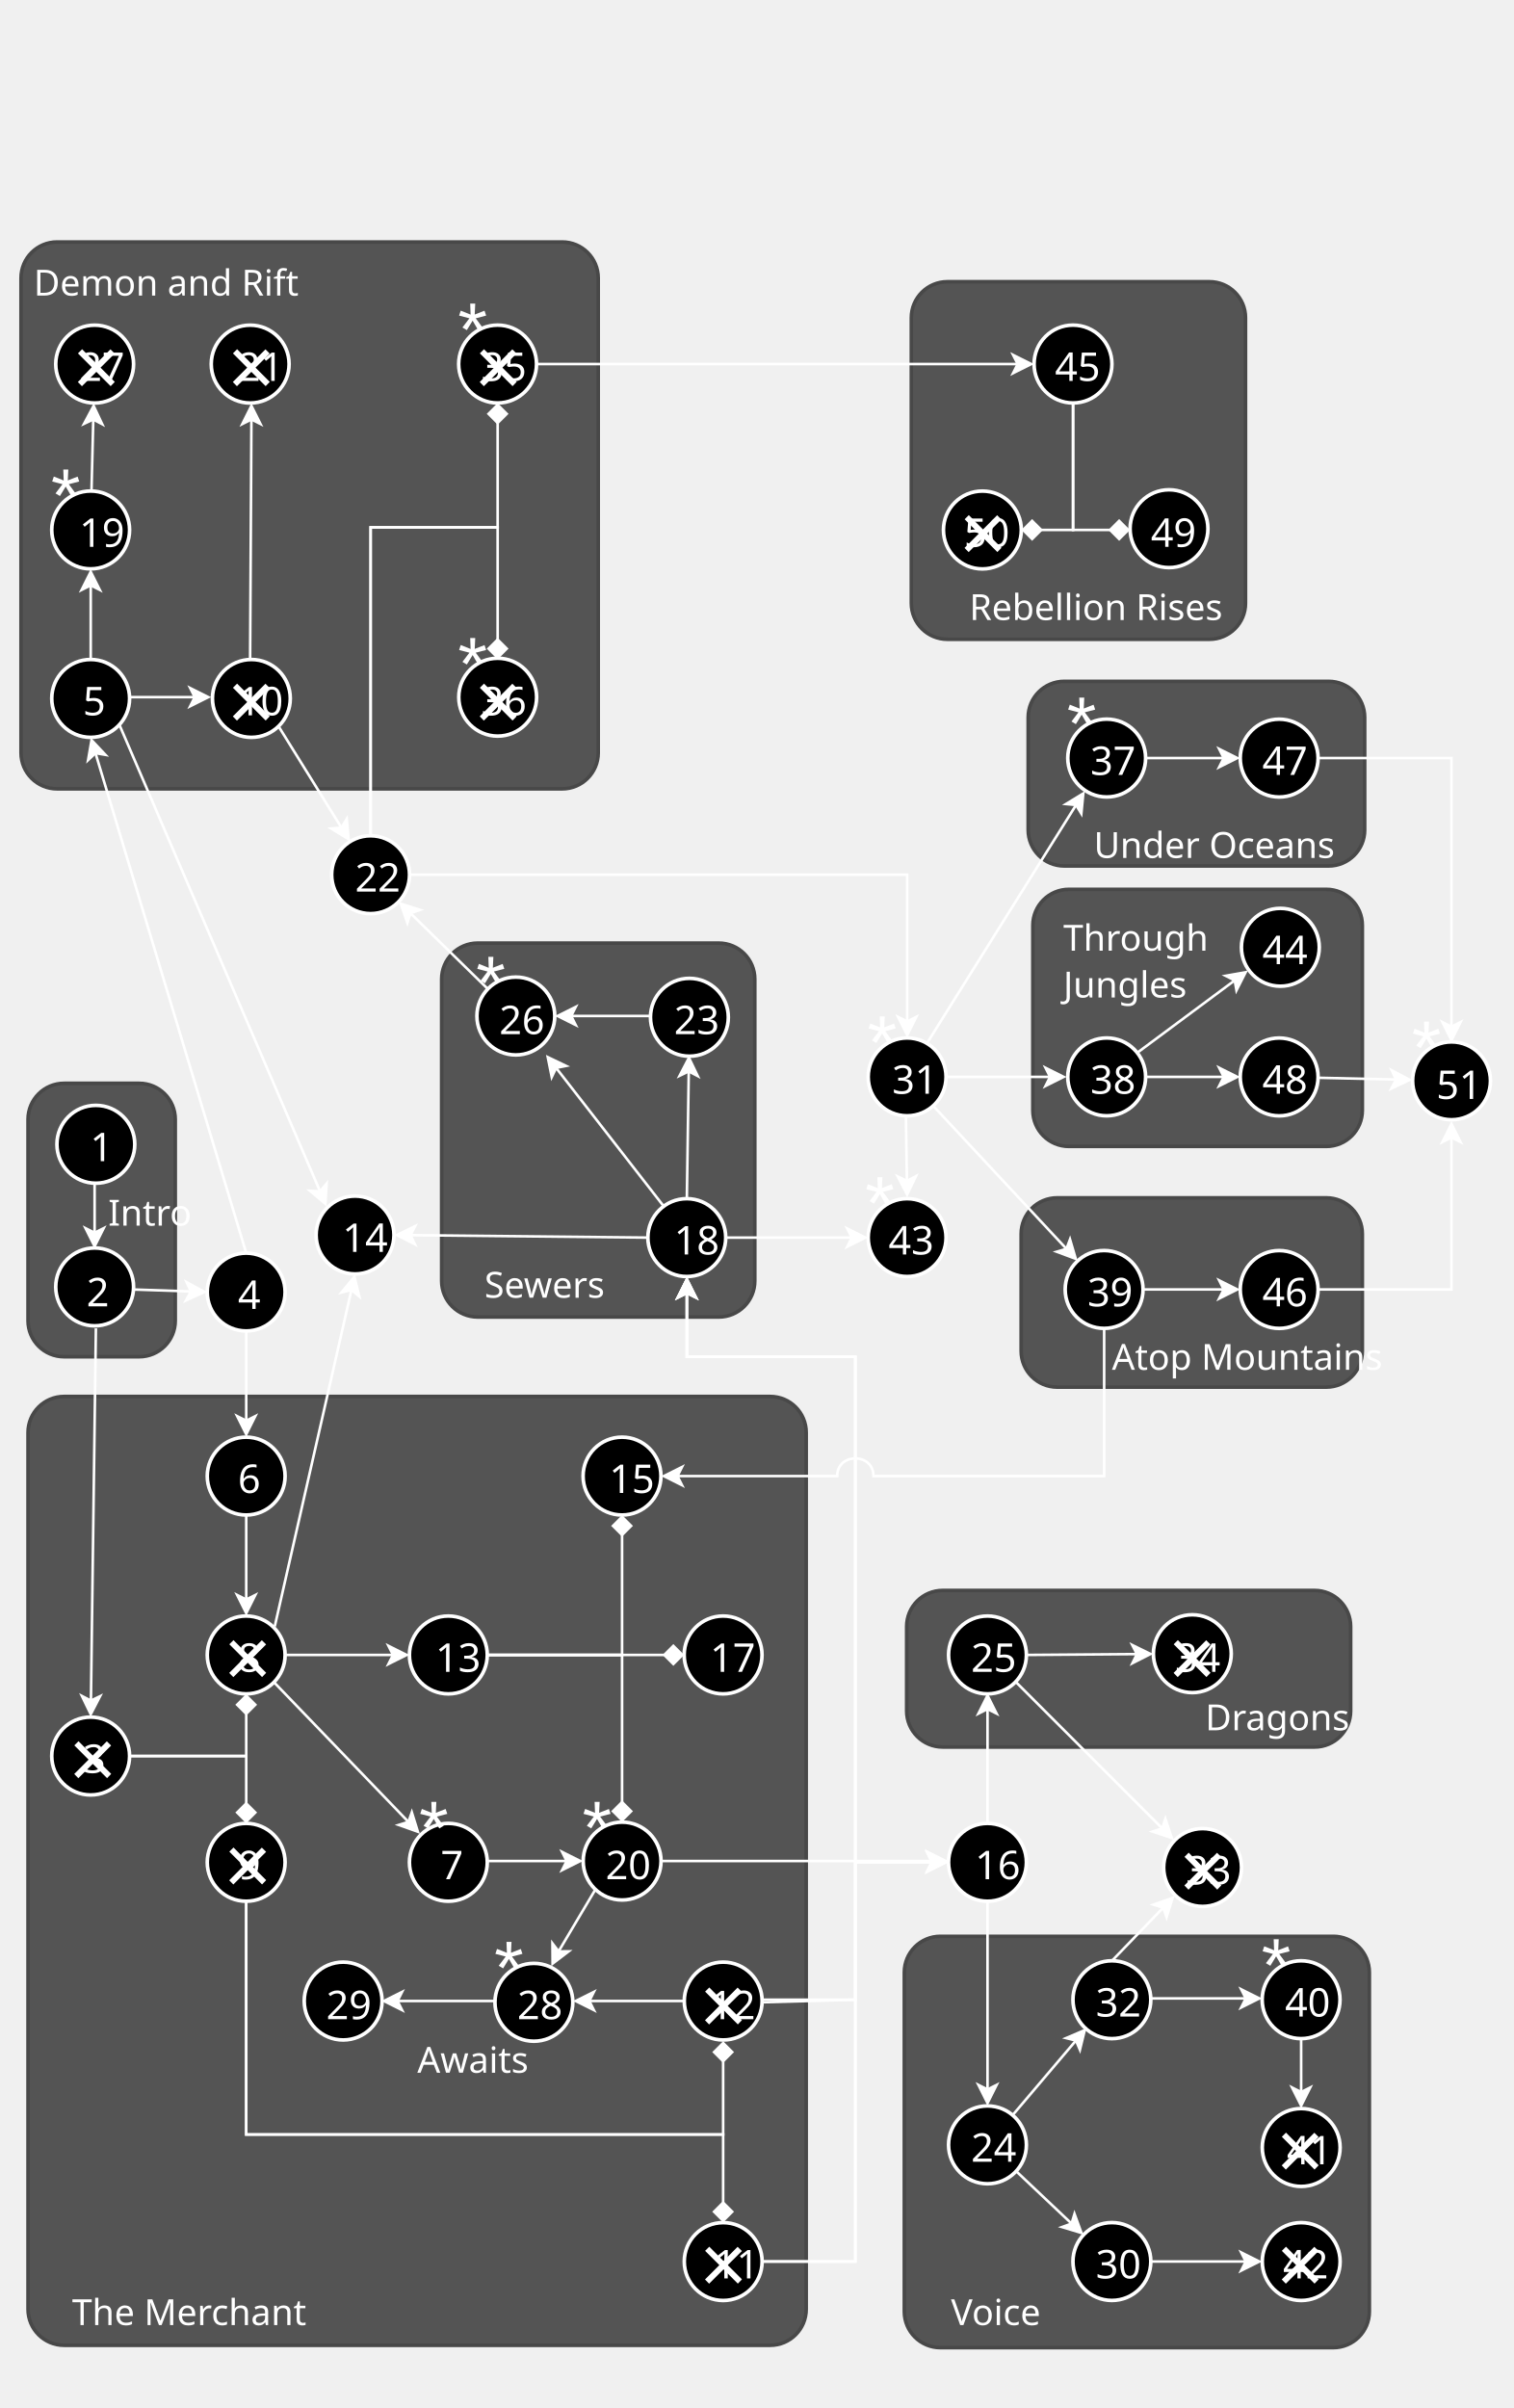
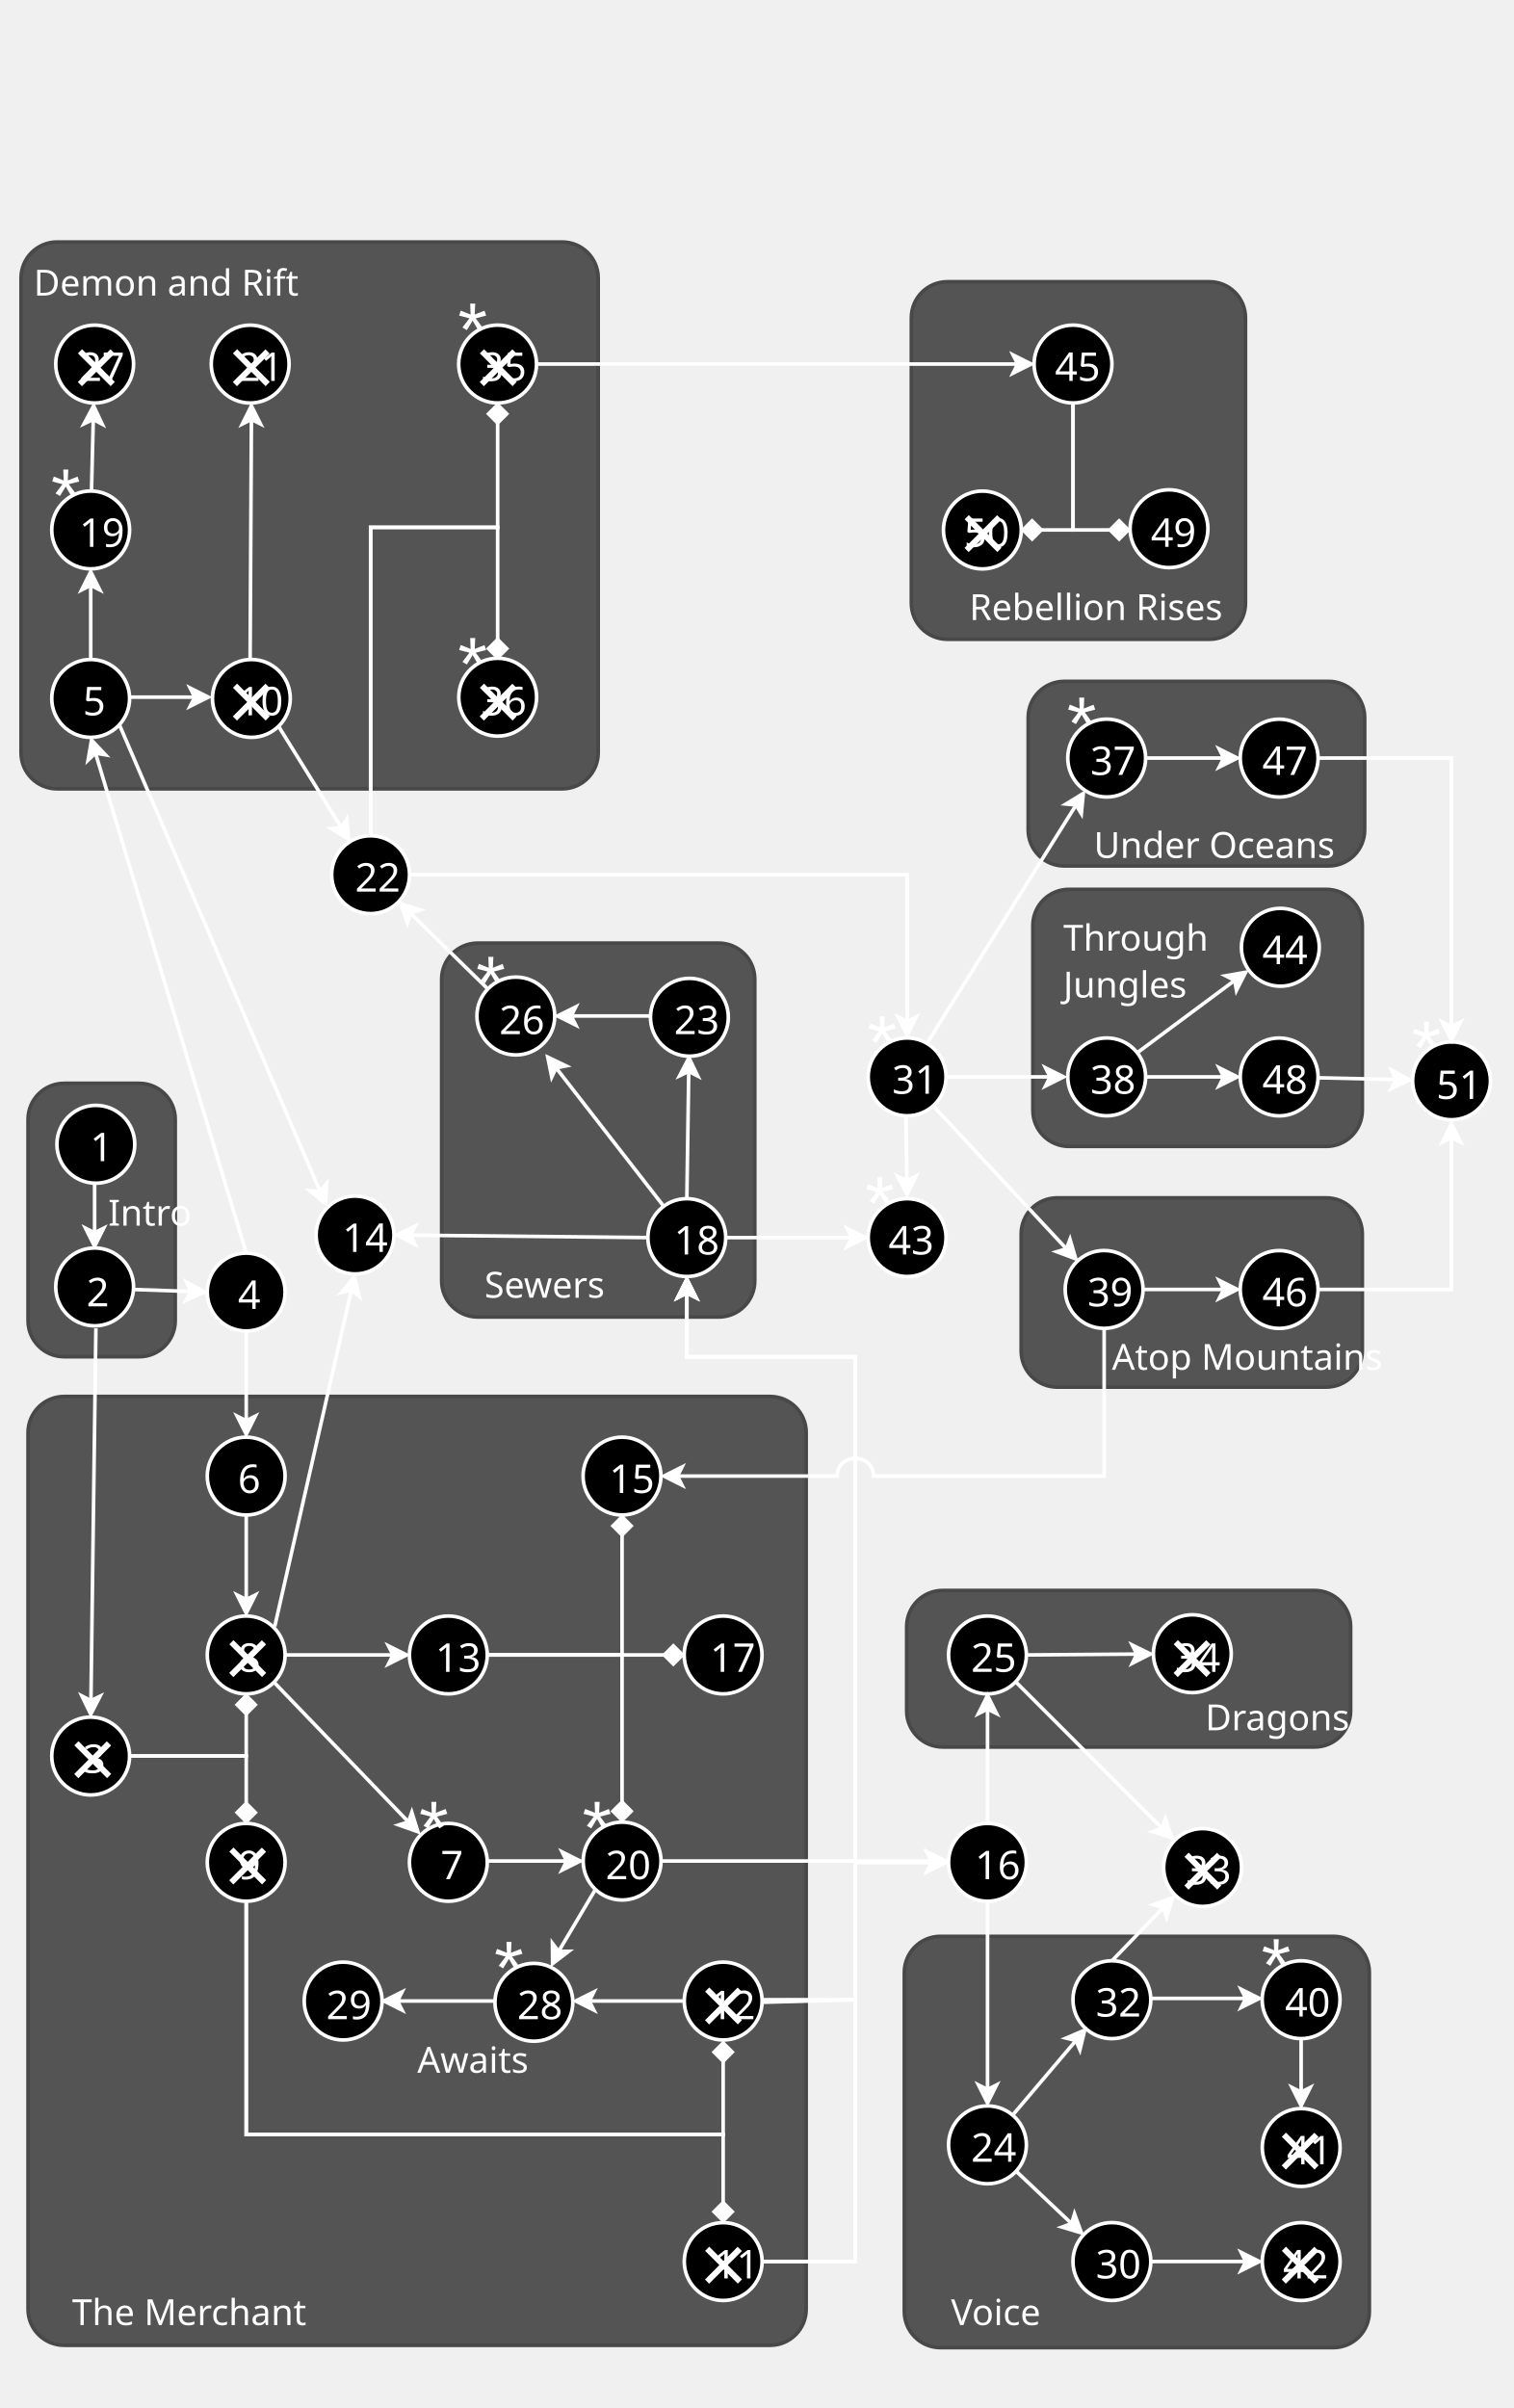
<svg xmlns="http://www.w3.org/2000/svg" version="1.1" width="420pt" viewBox="0 -60 420 668" style="width:100%;">
  <style>
        text { font-family: Arial, sans-serif; fill: #fff; }
        text.label { font-family: 'Pirata One', 'Nyala', sans-serif; font-size: 10px; }

        circle.node { fill: #000; stroke:#fff; transform: translate(-10.8px, 0); }
        circle.node + text {
        font-family: 'Pirata One', 'Nyala', sans-serif; font-size: 11px; transform: translate(0px, 9px);
        }
        circle.node ~ .blocked { font-size: 23px; transform: translate(-4px, 13px); }
        circle.node ~ .required { font-size: 21px; transform: translate(-6px, 2px); }

        .line { fill: none; }
        .arrow { fill: #fff; }
-         .line, .arrow { transform: scale(.719091,.719091); stroke: #fff; }
+         .line, .arrow { stroke: #fff; }

        .scenario { cursor: pointer; }
    </style>
  <g id="chapter1" class="chapter">
    <rect width="40.843" height="75.852" x="7.78" y="240.521" rx="10" ry="10" stroke="#000" fill="#111" opacity="0.7" />
    <text class="label" x="30" y="280">Intro</text>
  </g>
  <g id="chapter2" class="chapter">
    <rect width="215.886" height="263.212" x="7.78" y="327.394" rx="10" ry="10" stroke="#000" fill="#111" opacity="0.7" />
    <text class="label" x="20" y="585">The Merchant</text>
    <text class="label" x="115.774" y="515">Awaits</text>
  </g>
  <g id="chapter3" class="chapter">
    <rect width="160.131" height="151.703" x="5.835" y="7.131" rx="10" ry="10" stroke="#000" fill="#111" opacity="0.7" />
    <text class="label" x="9.348" y="22">Demon and Rift</text>
  </g>
  <g id="chapter4" class="chapter">
    <rect width="86.873" height="103.729" x="122.53" y="201.623" rx="10" ry="10" stroke="#000" fill="#111" opacity="0.7" />
    <text class="label" x="134.403" y="300">Sewers</text>
  </g>
  <g id="chapter5" class="chapter">
    <rect width="92.708" height="99.191" x="252.839" y="18.153" rx="10" ry="10" stroke="#000" fill="#111" opacity="0.7" />
    <text class="label" x="268.94" y="112">Rebellion Rises</text>
  </g>
  <g id="chapter6" class="chapter">
    <rect width="93.356" height="51.216" x="285.254" y="129.013" rx="10" ry="10" stroke="#000" fill="#111" opacity="0.7" />
    <text class="label" x="303.456" y="178">Under Oceans</text>
  </g>
  <g id="chapter7" class="chapter">
    <rect width="91.411" height="71.314" x="286.551" y="186.712" rx="10" ry="10" stroke="#000" fill="#111" opacity="0.7" />
    <text class="label" x="295" y="203.716">Through</text>
    <text class="label" x="295" y="216.716">Jungles</text>
  </g>
  <g id="chapter8" class="chapter">
    <rect width="94.653" height="52.513" x="283.309" y="272.288" rx="10" ry="10" stroke="#000" fill="#111" opacity="0.7" />
    <text class="label" x="308.49" y="320">Atop Mountains</text>
  </g>
  <g id="chapter9" class="chapter">
    <rect width="123.178" height="43.436" x="251.542" y="381.203" rx="10" ry="10" stroke="#000" fill="#111" opacity="0.7" />
    <text class="label" x="334.377" y="420">Dragons</text>
  </g>
  <g id="chapter10" class="chapter">
    <rect width="129.013" height="114.102" x="250.894" y="477.153" rx="10" ry="10" stroke="#000" fill="#111" opacity="0.7" />
    <text class="label" x="263.839" y="585">Voice</text>
  </g>
  <g id="edge46-51" class="edge edge46">
-     <path class="line" d="M 509 414 L 560 414 L 560 355.37 " />
-     <path class="arrow" d="M 560 350.12 L 563.5 357.12 L 560 355.37 L 556.5 357.12 L 560 350.12 Z " />
+     <path class="line" d="M 366.017 297.704 L 402.691 297.704 L 402.691 255.543" />
+     <path class="arrow" d="M 402.691 251.768 L 405.208 256.802 L 402.691 255.543 L 400.174 256.802 L 402.691 251.768 Z" />
  </g>
  <g id="edge1-2" class="edge edge1">
-     <path class="line" d="M 36.5 373 L 36.5 392.13 " />
-     <path class="arrow" d="M 36.5 397.38 L 33 390.38 L 36.5 392.13 L 40 390.38 L 36.5 397.38 Z " />
+     <path class="line" d="M 26.247 268.221 L 26.247 281.977" />
+     <path class="arrow" d="M 26.247 285.752 L 23.73 280.719 L 26.247 281.977 L 28.764 280.719 L 26.247 285.752 Z" />
  </g>
  <g id="node1" data-id="1" class="scenario">
    <circle cx="37.393" cy="257.435" r="10.8" class="node" />
    <text x="25" y="253.12">1</text>
  </g>
  <g id="edge2-4" class="edge edge2">
-     <path class="line" d="M 51.5 414.02 L 73.64 414.78 " />
-     <path class="arrow" d="M 78.88 414.96 L 71.77 418.22 L 73.64 414.78 L 72.01 411.22 L 78.88 414.96 Z " />
+     <path class="line" d="M 37.033 297.718 L 52.954 298.265" />
+     <path class="arrow" d="M 56.722 298.394 L 51.609 300.738 L 52.954 298.265 L 51.782 295.705 L 56.722 298.394 Z" />
  </g>
  <g id="edge2-3" class="edge edge2">
-     <path class="line" d="M 37 429 L 35.08 572.63 " />
-     <path class="arrow" d="M 35.01 577.88 L 31.61 570.84 L 35.08 572.63 L 38.61 570.93 L 35.01 577.88 Z " />
+     <path class="line" d="M 26.606 308.49 L 25.226 411.773" />
+     <path class="arrow" d="M 25.175 415.548 L 22.73 410.486 L 25.226 411.773 L 27.764 410.551 L 25.175 415.548 Z" />
  </g>
  <g id="node2" data-id="2" class="scenario">
    <circle cx="37.06" cy="296.998" r="10.8" class="node" />
    <text x="24" y="293.389">2</text>
  </g>
  <g id="edge4-6" class="edge edge4">
-     <path class="line" d="M 95 430 L 95 464.63 " />
-     <path class="arrow" d="M 95 469.88 L 91.5 462.88 L 95 464.63 L 98.5 462.88 L 95 469.88 Z " />
+     <path class="line" d="M 68.314 309.209 L 68.314 334.111" />
+     <path class="arrow" d="M 68.314 337.886 L 65.797 332.853 L 68.314 334.111 L 70.83 332.853 L 68.314 337.886 Z" />
  </g>
  <g id="node4" data-id="4" class="scenario">
    <circle cx="79.1" cy="298.423" r="10.8" class="node" />
    <text x="66" y="294.108">4</text>
  </g>
  <g id="edge3-8" class="edge edge3">
-     <path class="line" d="M 50 594 L 95 594 L 95 577.71 " />
-     <path class="arrow" d="M 95 570.71 L 98.5 574.21 L 95 577.71 L 91.5 574.21 L 95 570.71 Z " />
+     <path class="line" d="M 35.955 427.14 L 68.314 427.14 L 68.314 415.426" />
+     <path class="arrow" d="M 68.314 410.392 L 70.83 412.909 L 68.314 415.426 L 65.797 412.909 L 68.314 410.392 Z" />
  </g>
  <g id="edge3-9" class="edge edge3">
-     <path class="line" d="M 50 594 L 95 594 L 95 612.29 " />
-     <path class="arrow" d="M 95 619.29 L 91.5 615.79 L 95 612.29 L 98.5 615.79 L 95 619.29 Z " />
+     <path class="line" d="M 35.955 427.14 L 68.314 427.14 L 68.314 440.292" />
+     <path class="arrow" d="M 68.314 445.326 L 65.797 442.809 L 68.314 440.292 L 70.83 442.809 L 68.314 445.326 Z" />
  </g>
  <g id="node3" data-id="3" class="scenario">
    <circle cx="35.955" cy="427.14" r="10.8" class="node" />
    <text x="23" y="422.825">3</text>
    <text x="23" y="422.825" class="blocked">×</text>
  </g>
  <g id="edge8-7" class="edge edge8">
-     <path class="line" d="M 105.45 565.26 L 157.58 619.41 " />
-     <path class="arrow" d="M 161.22 623.19 L 153.85 620.58 L 157.58 619.41 L 158.89 615.72 L 161.22 623.19 Z " />
+     <path class="line" d="M 75.828 406.473 L 113.314 445.412" />
+     <path class="arrow" d="M 115.932 448.13 L 110.632 446.253 L 113.314 445.412 L 114.256 442.759 L 115.932 448.13 Z" />
  </g>
  <g id="edge8-14" class="edge edge8">
-     <path class="line" d="M 106 544 L 135.58 414.21 " />
-     <path class="arrow" d="M 136.75 409.09 L 138.61 416.69 L 135.58 414.21 L 131.78 415.14 L 136.75 409.09 Z " />
+     <path class="line" d="M 76.224 391.185 L 97.494 297.855" />
+     <path class="arrow" d="M 98.336 294.173 L 99.673 299.638 L 97.494 297.855 L 94.762 298.523 L 98.336 294.173 Z" />
  </g>
  <g id="edge8-13" class="edge edge8">
-     <path class="line" d="M 110 555 L 151.63 555 " />
-     <path class="arrow" d="M 156.88 555 L 149.88 558.5 L 151.63 555 L 149.88 551.5 L 156.88 555 Z " />
+     <path class="line" d="M 79.1 399.095 L 109.036 399.095" />
+     <path class="arrow" d="M 112.811 399.095 L 107.777 401.612 L 109.036 399.095 L 107.777 396.579 L 112.811 399.095 Z" />
  </g>
  <g id="node8" data-id="8" class="scenario">
    <circle cx="79.1" cy="399.095" r="10.8" class="node" />
    <text x="66" y="394.781">8</text>
    <text x="66" y="394.781" class="blocked">×</text>
  </g>
  <g id="edge9-12" class="edge edge9">
-     <path class="line" d="M 95 650 L 95 740 L 279 740 L 279 711.71 " />
-     <path class="arrow" d="M 279 704.71 L 282.5 708.21 L 279 711.71 L 275.5 708.21 L 279 704.71 Z " />
+     <path class="line" d="M 68.314 467.409 L 68.314 532.127 L 200.626 532.127 L 200.626 511.784" />
+     <path class="arrow" d="M 200.626 506.751 L 203.143 509.267 L 200.626 511.784 L 198.11 509.267 L 200.626 506.751 Z" />
  </g>
  <g id="edge9-11" class="edge edge9">
-     <path class="line" d="M 95 649.5 L 95 740 L 279 740 L 279 766.29 " />
-     <path class="arrow" d="M 279 773.29 L 275.5 769.79 L 279 766.29 L 282.5 769.79 L 279 773.29 Z " />
+     <path class="line" d="M 68.314 467.05 L 68.314 532.127 L 200.626 532.127 L 200.626 551.032" />
+     <path class="arrow" d="M 200.626 556.066 L 198.11 553.549 L 200.626 551.032 L 203.143 553.549 L 200.626 556.066 Z" />
  </g>
  <g id="node9" data-id="9" class="scenario">
    <circle cx="79.1" cy="456.623" r="10.8" class="node" />
    <text x="66" y="452.308">9</text>
    <text x="66" y="452.308" class="blocked">×</text>
  </g>
  <g id="edge5-10" class="edge edge5">
-     <path class="line" d="M 50 185.5 L 75.13 185.5 " />
-     <path class="arrow" d="M 80.38 185.5 L 73.38 189 L 75.13 185.5 L 73.38 182 L 80.38 185.5 Z " />
+     <path class="line" d="M 35.955 133.391 L 54.025 133.391" />
+     <path class="arrow" d="M 57.801 133.391 L 52.767 135.908 L 54.025 133.391 L 52.767 130.875 L 57.801 133.391 Z" />
  </g>
  <g id="edge5-19" class="edge edge5">
-     <path class="line" d="M 35 171 L 35 142.37 " />
-     <path class="arrow" d="M 35 137.12 L 38.5 144.12 L 35 142.37 L 31.5 144.12 L 35 137.12 Z " />
+     <path class="line" d="M 25.168 122.965 L 25.168 102.377" />
+     <path class="arrow" d="M 25.168 98.602 L 27.685 103.635 L 25.168 102.377 L 22.651 103.635 L 25.168 98.602 Z" />
  </g>
  <g id="edge5-14" class="edge edge5">
-     <path class="line" d="M 46 196 L 123.48 376.15 " />
-     <path class="arrow" d="M 125.56 380.97 L 119.58 375.93 L 123.48 376.15 L 126.01 373.16 L 125.56 380.97 Z " />
+     <path class="line" d="M 33.078 140.942 L 88.793 270.486" />
+     <path class="arrow" d="M 90.289 273.952 L 85.989 270.328 L 88.793 270.486 L 90.613 268.336 L 90.289 273.952 Z" />
  </g>
  <g id="node5" data-id="5" class="scenario">
    <circle cx="35.955" cy="133.751" r="10.8" class="node" />
    <text x="23" y="129.436">5</text>
  </g>
  <g id="edge6-8" class="edge edge6">
-     <path class="line" d="M 95 501 L 95 533.63 " />
-     <path class="arrow" d="M 95 538.88 L 91.5 531.88 L 95 533.63 L 98.5 531.88 L 95 538.88 Z " />
+     <path class="line" d="M 68.314 360.265 L 68.314 383.729" />
+     <path class="arrow" d="M 68.314 387.504 L 65.797 382.47 L 68.314 383.729 L 70.83 382.47 L 68.314 387.504 Z" />
  </g>
  <g id="node6" data-id="6" class="scenario">
    <circle cx="79.1" cy="349.478" r="10.8" class="node" />
    <text x="66" y="345.164">6</text>
  </g>
  <g id="edge10-21" class="edge edge10">
-     <path class="line" d="M 96.5 170.5 L 97 78.37 " />
-     <path class="arrow" d="M 97 73.12 L 100.5 80.12 L 97 78.37 L 93.5 80.12 L 97 73.12 Z " />
+     <path class="line" d="M 69.392 122.605 L 69.752 56.355" />
+     <path class="arrow" d="M 69.752 52.58 L 72.269 57.614 L 69.752 56.355 L 67.235 57.614 L 69.752 52.58 Z" />
  </g>
  <g id="edge10-22" class="edge edge10">
-     <path class="line" d="M 107 196 L 131.73 235.84 " />
-     <path class="arrow" d="M 134.5 240.31 L 127.83 236.2 L 131.73 235.84 L 133.78 232.51 L 134.5 240.31 Z " />
+     <path class="line" d="M 76.943 140.942 L 94.726 169.59" />
+     <path class="arrow" d="M 96.718 172.805 L 91.921 169.849 L 94.726 169.59 L 96.2 167.196 L 96.718 172.805 Z" />
  </g>
  <g id="node10" data-id="10" class="scenario">
    <circle cx="80.538" cy="133.751" r="10.8" class="node" />
    <text x="66" y="129.436">10</text>
    <text x="67" y="129.436" class="blocked">×</text>
  </g>
  <g id="edge19-27" class="edge edge19">
-     <path class="line" d="M 35.31 105.5 L 35.99 78.37 " />
-     <path class="arrow" d="M 36.12 73.12 L 39.44 80.2 L 35.99 78.37 L 32.44 80.03 L 36.12 73.12 Z " />
+     <path class="line" d="M 25.391 75.864 L 25.88 56.355" />
+     <path class="arrow" d="M 25.974 52.58 L 28.361 57.671 L 25.88 56.355 L 23.327 57.549 L 25.974 52.58 Z" />
  </g>
  <g id="node19" data-id="19" class="scenario">
    <circle cx="35.955" cy="87.01" r="10.8" class="node" />
    <text x="22" y="82.695">19</text>
    <text x="20.135" y="82.695" class="required">*</text>
  </g>
  <g id="node14" data-id="14" class="scenario">
    <circle cx="109.302" cy="282.603" r="10.8" class="node" />
    <text x="95" y="278.288">14</text>
  </g>
  <g id="edge7-20" class="edge edge7">
-     <path class="line" d="M 188 634.5 L 218.63 634.5 " />
-     <path class="arrow" d="M 223.88 634.5 L 216.88 638 L 218.63 634.5 L 216.88 631 L 223.88 634.5 Z " />
+     <path class="line" d="M 135.189 456.263 L 157.215 456.263" />
+     <path class="arrow" d="M 160.99 456.263 L 155.956 458.78 L 157.215 456.263 L 155.956 453.746 L 160.99 456.263 Z" />
  </g>
  <g id="node7" data-id="7" class="scenario">
    <circle cx="135.189" cy="456.623" r="10.8" class="node" />
    <text x="122.245" y="452.308">7</text>
    <text x="122.245" y="452.308" class="required">*</text>
  </g>
  <g id="edge13-20" class="edge edge13">
-     <path class="line" d="M 188 555 L 240 555 L 240 611.79 " />
-     <path class="arrow" d="M 240 618.79 L 236.5 615.29 L 240 611.79 L 243.5 615.29 L 240 618.79 Z " />
+     <path class="line" d="M 135.189 399.095 L 172.582 399.095 L 172.582 439.933" />
+     <path class="arrow" d="M 172.582 444.966 L 170.065 442.449 L 172.582 439.933 L 175.099 442.449 L 172.582 444.966 Z" />
  </g>
  <g id="edge13-17" class="edge edge13">
-     <path class="line" d="M 188 555 L 256.29 555 " />
-     <path class="arrow" d="M 263.29 555 L 259.79 558.5 L 256.29 555 L 259.79 551.5 L 263.29 555 Z " />
+     <path class="line" d="M 135.189 399.095 L 184.296 399.095" />
+     <path class="arrow" d="M 189.329 399.095 L 186.813 401.612 L 184.296 399.095 L 186.813 396.579 L 189.329 399.095 Z" />
  </g>
  <g id="node13" data-id="13" class="scenario">
    <circle cx="135.189" cy="399.095" r="10.8" class="node" />
    <text x="120.8" y="394.781">13</text>
  </g>
  <g id="edge20-28" class="edge edge20">
-     <path class="line" d="M 230 645 L 215.51 669.37 " />
-     <path class="arrow" d="M 213.2 674.08 L 213.14 666.25 L 215.51 669.37 L 219.42 669.33 L 213.2 674.08 Z " />
+     <path class="line" d="M 165.391 463.814 L 154.971 481.338" />
+     <path class="arrow" d="M 153.31 484.725 L 153.267 479.094 L 154.971 481.338 L 157.783 481.309 L 153.31 484.725 Z" />
  </g>
  <g id="edge20-16" class="edge edge20">
-     <path class="line" d="M 255 634.5 L 359.63 634.5 " />
-     <path class="arrow" d="M 364.88 634.5 L 357.88 638 L 359.63 634.5 L 357.88 631 L 364.88 634.5 Z " />
+     <path class="line" d="M 183.368 456.263 L 258.607 456.263" />
+     <path class="arrow" d="M 262.382 456.263 L 257.348 458.78 L 258.607 456.263 L 257.348 453.746 L 262.382 456.263 Z" />
  </g>
  <g id="node20" data-id="20" class="scenario">
    <circle cx="183.395" cy="456.277" r="10.8" class="node" />
    <text x="168" y="452.308">20</text>
    <text x="167.548" y="452.308" class="required">*</text>
  </g>
  <g id="edge20-18" class="edge edge20">
-     <path class="line" d="M 330 635 L 330 440 L 265 440 L 265 415.37 " />
-     <path class="arrow" d="M 265 410.12 L 268.5 417.12 L 265 415.37 L 261.5 417.12 L 265 410.12 Z " />
+     <path class="line" d="M 237.3 456.623 L 237.3 316.4 L 190.559 316.4 L 190.559 298.689" />
+     <path class="arrow" d="M 190.559 294.914 L 193.076 299.947 L 190.559 298.689 L 188.042 299.947 L 190.559 294.914 Z" />
  </g>
  <g id="edge11-18" class="edge edge11">
-     <path class="line" d="M 294 789 L 330 789 L 330 440 L 265 440 L 265 415.37 " />
-     <path class="arrow" d="M 265 410.12 L 268.5 417.12 L 265 415.37 L 261.5 417.12 L 265 410.12 Z " />
+     <path class="line" d="M 211.413 567.363 L 237.3 567.363 L 237.3 316.4 L 190.559 316.4 L 190.559 298.689" />
+     <path class="arrow" d="M 190.559 294.914 L 193.076 299.947 L 190.559 298.689 L 188.042 299.947 L 190.559 294.914 Z" />
  </g>
  <g id="edge11-16" class="edge edge11">
-     <path class="line" d="M 294 789 L 330 789 L 330 635 L 359.63 635 " />
-     <path class="arrow" d="M 364.88 635 L 357.88 638.5 L 359.63 635 L 357.88 631.5 L 364.88 635 Z " />
+     <path class="line" d="M 211.413 567.363 L 237.3 567.363 L 237.3 456.623 L 258.607 456.623" />
+     <path class="arrow" d="M 262.382 456.623 L 257.348 459.14 L 258.607 456.623 L 257.348 454.106 L 262.382 456.623 Z" />
  </g>
  <g id="node11" data-id="11" class="scenario">
    <circle cx="211.44" cy="567.376" r="10.8" class="node" />
    <text x="198" y="563.048">11</text>
    <text x="198" y="563.048" class="blocked">×</text>
  </g>
  <g id="edge12-28" class="edge edge12">
-     <path class="line" d="M 264 688.5 L 227.37 688.5 " />
-     <path class="arrow" d="M 222.12 688.5 L 229.12 685 L 227.37 688.5 L 229.12 692 L 222.12 688.5 Z " />
+     <path class="line" d="M 189.84 495.094 L 163.5 495.094" />
+     <path class="arrow" d="M 159.724 495.094 L 164.758 492.577 L 163.5 495.094 L 164.758 497.611 L 159.724 495.094 Z" />
  </g>
  <g id="edge12-16" class="edge edge12">
-     <path class="line" d="M 294 689 L 294 688 L 330 688 L 330 635 L 359.63 635 " />
-     <path class="arrow" d="M 364.88 635 L 357.88 638.5 L 359.63 635 L 357.88 631.5 L 364.88 635 Z " />
+     <path class="line" d="M 211.413 495.454 L 211.413 494.735 L 237.3 494.735 L 237.3 456.623 L 258.607 456.623" />
+     <path class="arrow" d="M 262.382 456.623 L 257.348 459.14 L 258.607 456.623 L 257.348 454.106 L 262.382 456.623 Z" />
  </g>
  <g id="edge12-18" class="edge edge12">
-     <path class="line" d="M 294 689 L 330 688 L 330 440 L 265 440 L 265 415.37 " />
-     <path class="arrow" d="M 265 410.12 L 268.5 417.12 L 265 415.37 L 261.5 417.12 L 265 410.12 Z " />
+     <path class="line" d="M 211.413 495.454 L 237.3 494.735 L 237.3 316.4 L 190.559 316.4 L 190.559 298.689" />
+     <path class="arrow" d="M 190.559 294.914 L 193.076 299.947 L 190.559 298.689 L 188.042 299.947 L 190.559 294.914 Z" />
  </g>
  <g id="node12" data-id="12" class="scenario">
    <circle cx="211.44" cy="495.108" r="10.8" class="node" />
    <text x="197" y="491.139">12</text>
    <text x="198" y="491.139" class="blocked">×</text>
  </g>
  <g id="edge18-43" class="edge edge18">
-     <path class="line" d="M 280 394 L 328.63 394 " />
-     <path class="arrow" d="M 333.88 394 L 326.88 397.5 L 328.63 394 L 326.88 390.5 L 333.88 394 Z " />
+     <path class="line" d="M 201.345 283.322 L 236.315 283.322" />
+     <path class="arrow" d="M 240.09 283.322 L 235.056 285.839 L 236.315 283.322 L 235.056 280.805 L 240.09 283.322 Z" />
  </g>
  <g id="edge23-26" class="edge edge23">
-     <path class="line" d="M 251 308.5 L 220.37 308.5 " />
-     <path class="arrow" d="M 215.12 308.5 L 222.12 305 L 220.37 308.5 L 222.12 312 L 215.12 308.5 Z " />
+     <path class="line" d="M 180.492 221.84 L 158.466 221.84" />
+     <path class="arrow" d="M 154.691 221.84 L 159.724 219.323 L 158.466 221.84 L 159.724 224.356 L 154.691 221.84 Z" />
  </g>
  <g id="edge18-23" class="edge edge18">
-     <path class="line" d="M 265 378.5 L 265.73 329.87 " />
-     <path class="arrow" d="M 265.81 324.62 L 269.2 331.67 L 265.73 329.87 L 262.2 331.56 L 265.81 324.62 Z " />
+     <path class="line" d="M 190.559 272.176 L 191.084 237.207" />
+     <path class="arrow" d="M 191.142 233.431 L 193.579 238.501 L 191.084 237.207 L 188.546 238.422 L 191.142 233.431 Z" />
  </g>
  <g id="edge18-14" class="edge edge18">
-     <path class="line" d="M 250 394 L 158.37 393.06 " />
-     <path class="arrow" d="M 153.12 393.01 L 160.15 389.58 L 158.37 393.06 L 160.08 396.58 L 153.12 393.01 Z " />
+     <path class="line" d="M 179.773 283.322 L 113.882 282.646" />
+     <path class="arrow" d="M 110.107 282.61 L 115.162 280.143 L 113.882 282.646 L 115.112 285.177 L 110.107 282.61 Z" />
  </g>
  <g id="node18" data-id="18" class="scenario">
    <circle cx="201.345" cy="283.322" r="10.8" class="node" />
    <text x="187" y="279">18</text>
  </g>
  <g id="node28" data-id="28" class="scenario">
    <circle cx="158.919" cy="495.454" r="10.8" class="node" />
    <text x="143.5" y="491.139">28</text>
    <text x="143.099" y="491.139" class="required">*</text>
  </g>
  <g id="node17" data-id="17" class="scenario">
    <circle cx="211.413" cy="399.095" r="10.8" class="node" />
    <text x="197" y="394.781">17</text>
  </g>
  <g id="node43" data-id="43" class="scenario">
    <circle cx="262.468" cy="283.322" r="10.8" class="node" />
    <text x="246.5" y="279">43</text>
    <text x="246" y="279" class="required">*</text>
  </g>
  <g id="edge26-22" class="edge edge26">
-     <path class="line" d="M 188 297.87 L 158.36 268.86 " />
-     <path class="arrow" d="M 154.6 265.19 L 162.05 267.57 L 158.36 268.86 L 157.17 272.59 L 154.6 265.19 Z " />
+     <path class="line" d="M 135.189 214.196 L 113.875 193.335" />
+     <path class="arrow" d="M 111.171 190.696 L 116.529 192.407 L 113.875 193.335 L 113.02 196.017 L 111.171 190.696 Z" />
  </g>
  <g id="node26" data-id="26" class="scenario">
    <circle cx="153.913" cy="221.853" r="10.8" class="node" />
    <text x="138.5" y="217.885">26</text>
    <text x="138.065" y="217.885" class="required">*</text>
  </g>
  <g id="node27" data-id="27" class="scenario">
    <circle cx="37.06" cy="41" r="10.8" class="node" />
    <text x="22" y="36.674">27</text>
    <text x="24" y="36.674" class="blocked">×</text>
  </g>
  <g id="node21" data-id="21" class="scenario">
    <circle cx="80.206" cy="41" r="10.8" class="node" />
    <text x="66" y="36.674">21</text>
    <text x="67" y="36.674" class="blocked">×</text>
  </g>
  <g id="edge22-35" class="edge edge22">
-     <path class="line" d="M 143 239 L 143 120 L 192 120 L 192 79.71 " />
-     <path class="arrow" d="M 192 72.71 L 195.5 76.21 L 192 79.71 L 188.5 76.21 L 192 72.71 Z " />
+     <path class="line" d="M 102.83 171.863 L 102.83 86.291 L 138.065 86.291 L 138.065 57.319" />
+     <path class="arrow" d="M 138.065 52.285 L 140.582 54.802 L 138.065 57.319 L 135.549 54.802 L 138.065 52.285 Z" />
  </g>
  <g id="node22" data-id="22" class="scenario">
    <circle cx="113.616" cy="182.649" r="10.8" class="node" />
    <text x="98.5" y="178.335">22</text>
  </g>
  <g id="edge31-43" class="edge edge31">
-     <path class="line" d="M 349.5 347 L 349.9 372.13 " />
-     <path class="arrow" d="M 349.98 377.38 L 346.37 370.44 L 349.9 372.13 L 353.37 370.33 L 349.98 377.38 Z " />
+     <path class="line" d="M 251.322 249.525 L 251.61 267.595" />
+     <path class="arrow" d="M 251.667 271.371 L 249.072 266.38 L 251.61 267.595 L 254.105 266.301 L 251.667 271.371 Z" />
  </g>
  <g id="edge31-38" class="edge edge31">
-     <path class="line" d="M 364.5 332 L 405.13 332 " />
-     <path class="arrow" d="M 410.38 332 L 403.38 335.5 L 405.13 332 L 403.38 328.5 L 410.38 332 Z " />
+     <path class="line" d="M 262.109 238.738 L 291.325 238.738" />
+     <path class="arrow" d="M 295.101 238.738 L 290.067 241.255 L 291.325 238.738 L 290.067 236.221 L 295.101 238.738 Z" />
  </g>
  <g id="edge31-39" class="edge edge31">
-     <path class="line" d="M 359.79 342.91 L 411.46 398.34 " />
-     <path class="arrow" d="M 415.04 402.18 L 407.71 399.45 L 411.46 398.34 L 412.83 394.67 L 415.04 402.18 Z " />
+     <path class="line" d="M 258.722 246.583 L 295.877 286.443" />
+     <path class="arrow" d="M 298.452 289.204 L 293.181 287.241 L 295.877 286.443 L 296.862 283.804 L 298.452 289.204 Z" />
  </g>
  <g id="edge31-37" class="edge edge31">
-     <path class="line" d="M 357.47 319.29 L 415.16 227.11 " />
-     <path class="arrow" d="M 417.95 222.66 L 417.2 230.45 L 415.16 227.11 L 411.27 226.74 L 417.95 222.66 Z " />
+     <path class="line" d="M 257.053 229.599 L 298.538 163.313" />
+     <path class="arrow" d="M 300.544 160.113 L 300.005 165.715 L 298.538 163.313 L 295.741 163.047 L 300.544 160.113 Z" />
  </g>
  <g id="node31" data-id="31" class="scenario">
    <circle cx="262.468" cy="238.738" r="10.8" class="node" />
    <text x="247.5" y="234.424">31</text>
    <text x="246.648" y="234.424" class="required">*</text>
  </g>
  <g id="edge35-45" class="edge edge35">
-     <path class="line" d="M 207 57 L 392.63 57 " />
-     <path class="arrow" d="M 397.88 57 L 390.88 60.5 L 392.63 57 L 390.88 53.5 L 397.88 57 Z " />
+     <path class="line" d="M 148.852 40.988 L 282.337 40.988" />
+     <path class="arrow" d="M 286.112 40.988 L 281.078 43.505 L 282.337 40.988 L 281.078 38.471 L 286.112 40.988 Z" />
  </g>
  <g id="edge22-31" class="edge edge22">
-     <path class="line" d="M 158 254 L 350 254 L 350 310.63 " />
-     <path class="arrow" d="M 350 315.88 L 346.5 308.88 L 350 310.63 L 353.5 308.88 L 350 315.88 Z " />
+     <path class="line" d="M 113.616 182.649 L 251.682 182.649 L 251.682 223.371" />
+     <path class="arrow" d="M 251.682 227.146 L 249.165 222.113 L 251.682 223.371 L 254.199 222.113 L 251.682 227.146 Z" />
  </g>
  <g id="edge22-36" class="edge edge22">
-     <path class="line" d="M 143 239 L 143 120 L 192 120 L 192 163.29 " />
-     <path class="arrow" d="M 192 170.29 L 188.5 166.79 L 192 163.29 L 195.5 166.79 L 192 170.29 Z " />
+     <path class="line" d="M 102.83 171.863 L 102.83 86.291 L 138.065 86.291 L 138.065 117.42" />
+     <path class="arrow" d="M 138.065 122.454 L 135.549 119.937 L 138.065 117.42 L 140.582 119.937 L 138.065 122.454 Z" />
  </g>
  <g id="node35" data-id="35" class="scenario">
    <circle cx="148.852" cy="40.988" r="10.8" class="node" />
    <text x="133.5" y="36.674">35</text>
    <text x="135.5" y="36.674" class="blocked">×</text>
    <text x="133.032" y="36.674" class="required">*</text>
  </g>
  <g id="node36" data-id="36" class="scenario">
    <circle cx="148.879" cy="133.405" r="10.8" class="node" />
    <text x="133.5" y="129.436">36</text>
    <text x="135.5" y="129.436" class="blocked">×</text>
    <text x="133.032" y="129.436" class="required">*</text>
  </g>
  <g id="edge45-50" class="edge edge45">
-     <path class="line" d="M 414 72 L 414 121 L 401.71 121 " />
-     <path class="arrow" d="M 394.71 121 L 398.21 117.5 L 401.71 121 L 398.21 124.5 L 394.71 121 Z " />
+     <path class="line" d="M 297.704 51.775 L 297.704 87.01 L 288.866 87.01" />
+     <path class="arrow" d="M 283.832 87.01 L 286.349 84.493 L 288.866 87.01 L 286.349 89.527 L 283.832 87.01 Z" />
  </g>
  <g id="edge45-49" class="edge edge45">
-     <path class="line" d="M 414 72 L 414 121 L 428.29 121 " />
-     <path class="arrow" d="M 435.29 121 L 431.79 124.5 L 428.29 121 L 431.79 117.5 L 435.29 121 Z " />
+     <path class="line" d="M 297.704 51.775 L 297.704 87.01 L 307.979 87.01" />
+     <path class="arrow" d="M 313.013 87.01 L 310.496 89.527 L 307.979 87.01 L 310.496 84.493 L 313.013 87.01 Z" />
  </g>
  <g id="node45" data-id="45" class="scenario">
    <circle cx="308.49" cy="40.988" r="10.8" class="node" />
    <text x="292.67" y="36.674">45</text>
  </g>
  <g id="node49" data-id="49" class="scenario">
    <circle cx="335.124" cy="86.664" r="10.8" class="node" />
    <text x="319.276" y="82.695">49</text>
  </g>
  <g id="node50" data-id="50" class="scenario">
    <circle cx="283.349" cy="87.024" r="10.8" class="node" />
    <text x="267.502" y="82.695">50</text>
    <text x="270" y="82.695" class="blocked">×</text>
  </g>
  <g id="node29" data-id="29" class="scenario">
    <circle cx="106" cy="495.108" r="10.8" class="node" />
    <text x="90.5" y="491.139">29</text>
  </g>
  <g id="edge37-47" class="edge edge37">
-     <path class="line" d="M 442 209 L 462 209 L 459 209 L 472.13 209 " />
-     <path class="arrow" d="M 477.38 209 L 470.38 212.5 L 472.13 209 L 470.38 205.5 L 477.38 209 Z " />
+     <path class="line" d="M 317.838 150.29 L 332.22 150.29 L 330.063 150.29 L 339.504 150.29" />
+     <path class="arrow" d="M 343.28 150.29 L 338.246 152.807 L 339.504 150.29 L 338.246 147.773 L 343.28 150.29 Z" />
  </g>
  <g id="node37" data-id="37" class="scenario">
    <circle cx="317.838" cy="150.29" r="10.8" class="node" />
    <text x="302.5" y="145.975">37</text>
    <text x="302" y="145.975" class="required">*</text>
  </g>
  <g id="edge38-48" class="edge edge38">
-     <path class="line" d="M 441.5 332 L 472.13 332 " />
-     <path class="arrow" d="M 477.38 332 L 470.38 335.5 L 472.13 332 L 470.38 328.5 L 477.38 332 Z " />
+     <path class="line" d="M 317.479 238.738 L 339.504 238.738" />
+     <path class="arrow" d="M 343.28 238.738 L 338.246 241.255 L 339.504 238.738 L 338.246 236.221 L 343.28 238.738 Z" />
  </g>
  <g id="edge38-44" class="edge edge38">
-     <path class="line" d="M 438.45 322.93 L 476.37 294.77 " />
-     <path class="arrow" d="M 480.58 291.64 L 477.05 298.62 L 476.37 294.77 L 472.87 293 L 480.58 291.64 Z " />
+     <path class="line" d="M 315.285 232.216 L 342.553 211.966" />
+     <path class="arrow" d="M 345.581 209.716 L 343.042 214.735 L 342.553 211.966 L 340.037 210.694 L 345.581 209.716 Z" />
  </g>
  <g id="node38" data-id="38" class="scenario">
    <circle cx="317.838" cy="238.738" r="10.8" class="node" />
    <text x="302.5" y="234.424">38</text>
  </g>
  <g id="edge39-46" class="edge edge39">
-     <path class="line" d="M 441 414 L 472.13 414 " />
-     <path class="arrow" d="M 477.38 414 L 470.38 417.5 L 472.13 414 L 470.38 410.5 L 477.38 414 Z " />
+     <path class="line" d="M 317.119 297.704 L 339.504 297.704" />
+     <path class="arrow" d="M 343.28 297.704 L 338.246 300.22 L 339.504 297.704 L 338.246 295.187 L 343.28 297.704 Z" />
  </g>
  <g id="edge39-15" class="edge edge39">
-     <path class="line" d="M 426 429 L 426 486 L 337 486 C 337 476.9 323 476.9 323 486 L 261.37 486 " />
-     <path class="arrow" d="M 256.12 486 L 263.12 482.5 L 261.37 486 L 263.12 489.5 L 256.12 486 Z " />
+     <path class="line" d="M 306.333 308.49 L 306.333 349.478 L 242.334 349.478 C 242.334 342.934 232.266 342.934 232.266 349.478 L 187.949 349.478" />
+     <path class="arrow" d="M 184.174 349.478 L 189.207 346.961 L 187.949 349.478 L 189.207 351.995 L 184.174 349.478 Z" />
  </g>
  <g id="node39" data-id="39" class="scenario">
    <circle cx="317.119" cy="297.704" r="10.8" class="node" />
    <text x="301.7" y="293.389">39</text>
  </g>
  <g id="node15" data-id="15" class="scenario">
    <circle cx="183.368" cy="349.478" r="10.8" class="node" />
    <text x="169" y="345.164">15</text>
  </g>
  <g id="edge13-15" class="edge edge13">
-     <path class="line" d="M 188 555 L 240 555 L 240 508.71 " />
-     <path class="arrow" d="M 240 501.71 L 243.5 505.21 L 240 508.71 L 236.5 505.21 L 240 501.71 Z " />
+     <path class="line" d="M 135.189 399.095 L 172.582 399.095 L 172.582 365.809" />
+     <path class="arrow" d="M 172.582 360.775 L 175.099 363.292 L 172.582 365.809 L 170.065 363.292 L 172.582 360.775 Z" />
  </g>
  <g id="edge28-29" class="edge edge28">
-     <path class="line" d="M 191 688.5 L 153.37 688.5 " />
-     <path class="arrow" d="M 148.12 688.5 L 155.12 685 L 153.37 688.5 L 155.12 692 L 148.12 688.5 Z " />
+     <path class="line" d="M 137.346 495.094 L 110.287 495.094" />
+     <path class="arrow" d="M 106.512 495.094 L 111.545 492.577 L 110.287 495.094 L 111.545 497.611 L 106.512 495.094 Z" />
  </g>
  <g id="node23" data-id="23" class="scenario">
    <circle cx="202.065" cy="222.199" r="10.8" class="node" />
    <text x="187" y="217.885">23</text>
  </g>
  <g id="edge48-51" class="edge edge48">
-     <path class="line" d="M 508.5 332.34 L 538.63 333.02 " />
-     <path class="arrow" d="M 543.88 333.14 L 536.81 336.48 L 538.63 333.02 L 536.96 329.48 L 543.88 333.14 Z " />
+     <path class="line" d="M 365.658 238.983 L 387.324 239.472" />
+     <path class="arrow" d="M 391.099 239.558 L 386.015 241.96 L 387.324 239.472 L 386.123 236.926 L 391.099 239.558 Z" />
  </g>
  <g id="node48" data-id="48" class="scenario">
    <circle cx="365.685" cy="238.752" r="10.8" class="node" />
    <text x="350.197" y="234.424">48</text>
  </g>
  <g id="node44" data-id="44" class="scenario">
    <circle cx="366.017" cy="202.784" r="10.8" class="node" />
    <text x="350.197" y="198.469">44</text>
  </g>
  <g id="node51" data-id="51" class="scenario">
    <circle cx="413.505" cy="239.83" r="10.8" class="node" />
    <text x="398.5" y="235.862">51</text>
    <text x="397.657" y="235.862" class="required">*</text>
  </g>
  <g id="node46" data-id="46" class="scenario">
    <circle cx="365.685" cy="297.717" r="10.8" class="node" />
    <text x="350.197" y="293.389">46</text>
  </g>
  <g id="edge47-51" class="edge edge47">
-     <path class="line" d="M 509 209 L 560 209 L 560 312.63 " />
-     <path class="arrow" d="M 560 317.88 L 556.5 310.88 L 560 312.63 L 563.5 310.88 L 560 317.88 Z " />
+     <path class="line" d="M 366.017 150.29 L 402.691 150.29 L 402.691 224.809" />
+     <path class="arrow" d="M 402.691 228.585 L 400.174 223.551 L 402.691 224.809 L 405.208 223.551 L 402.691 228.585 Z" />
  </g>
  <g id="node47" data-id="47" class="scenario">
    <circle cx="365.685" cy="150.304" r="10.8" class="node" />
    <text x="350.197" y="145.975">47</text>
  </g>
  <g id="node16" data-id="16" class="scenario">
    <circle cx="284.76" cy="456.623" r="10.8" class="node" />
    <text x="270.5" y="452.308">16</text>
  </g>
  <g id="node24" data-id="24" class="scenario">
    <circle cx="284.76" cy="535" r="10.8" class="node" />
    <text x="269.4" y="530.689">24</text>
  </g>
  <g id="edge16-24" class="edge edge16">
-     <path class="line" d="M 381 649.5 L 381 722.63 " />
-     <path class="arrow" d="M 381 727.88 L 377.5 720.88 L 381 722.63 L 384.5 720.88 L 381 727.88 Z " />
+     <path class="line" d="M 273.974 467.05 L 273.974 519.637" />
+     <path class="arrow" d="M 273.974 523.412 L 271.457 518.378 L 273.974 519.637 L 276.49 518.378 L 273.974 523.412 Z" />
  </g>
  <g id="node25" data-id="25" class="scenario">
    <circle cx="284.76" cy="399.095" r="10.8" class="node" />
    <text x="269.4" y="394.781">25</text>
  </g>
  <g id="edge16-25" class="edge edge16">
-     <path class="line" d="M 381 619.5 L 381 575.87 " />
-     <path class="arrow" d="M 381 570.62 L 384.5 577.62 L 381 575.87 L 377.5 577.62 L 381 570.62 Z " />
+     <path class="line" d="M 273.974 445.477 L 273.974 414.103" />
+     <path class="arrow" d="M 273.974 410.328 L 276.49 415.361 L 273.974 414.103 L 271.457 415.361 L 273.974 410.328 Z" />
  </g>
  <g id="node30" data-id="30" class="scenario">
    <circle cx="319.276" cy="567.363" r="10.8" class="node" />
    <text x="304" y="563.048">30</text>
  </g>
  <g id="edge24-30" class="edge edge24">
-     <path class="line" d="M 392.04 754.15 L 413.43 774.37 " />
-     <path class="arrow" d="M 417.24 777.97 L 409.75 775.71 L 413.43 774.37 L 414.56 770.62 L 417.24 777.97 Z " />
+     <path class="line" d="M 281.912 542.302 L 297.294 556.842" />
+     <path class="arrow" d="M 300.034 559.431 L 294.648 557.806 L 297.294 556.842 L 298.106 554.146 L 300.034 559.431 Z" />
  </g>
  <g id="node32" data-id="32" class="scenario">
    <circle cx="319.276" cy="494.735" r="10.8" class="node" />
    <text x="304" y="490.42">32</text>
  </g>
  <g id="edge24-32" class="edge edge24">
-     <path class="line" d="M 390.68 732.54 L 415.12 703.74 " />
-     <path class="arrow" d="M 418.51 699.74 L 416.65 707.34 L 415.12 703.74 L 411.32 702.81 L 418.51 699.74 Z " />
+     <path class="line" d="M 280.934 526.763 L 298.509 506.053" />
+     <path class="arrow" d="M 300.947 503.177 L 299.609 508.642 L 298.509 506.053 L 295.776 505.384 L 300.947 503.177 Z" />
  </g>
  <g id="node42" data-id="42" class="scenario">
    <circle cx="371.797" cy="567.376" r="10.8" class="node" />
    <text x="355.95" y="563.048">42</text>
    <text x="358" y="563.048" class="blocked">×</text>
  </g>
  <g id="edge30-42" class="edge edge30">
-     <path class="line" d="M 444 789 L 480.63 789 " />
-     <path class="arrow" d="M 485.88 789 L 478.88 792.5 L 480.63 789 L 478.88 785.5 L 485.88 789 Z " />
+     <path class="line" d="M 319.276 567.363 L 345.617 567.363" />
+     <path class="arrow" d="M 349.392 567.363 L 344.358 569.88 L 345.617 567.363 L 344.358 564.846 L 349.392 567.363 Z" />
  </g>
  <g id="node40" data-id="40" class="scenario">
    <circle cx="371.77" cy="494.735" r="10.8" class="node" />
    <text x="356.5" y="490.42">40</text>
    <text x="355.95" y="490.42" class="required">*</text>
  </g>
  <g id="edge32-40" class="edge edge32">
-     <path class="line" d="M 444 687.5 L 480.63 687.5 " />
-     <path class="arrow" d="M 485.88 687.5 L 478.88 691 L 480.63 687.5 L 478.88 684 L 485.88 687.5 Z " />
+     <path class="line" d="M 319.276 494.375 L 345.617 494.375" />
+     <path class="arrow" d="M 349.392 494.375 L 344.358 496.892 L 345.617 494.375 L 344.358 491.858 L 349.392 494.375 Z" />
  </g>
  <g id="node33" data-id="33" class="scenario">
    <circle cx="344.445" cy="458.061" r="10.8" class="node" />
    <text x="329" y="453.746">33</text>
    <text x="331" y="453.746" class="blocked">×</text>
  </g>
  <g id="edge25-33" class="edge edge25">
-     <path class="line" d="M 391.61 565.11 L 448.39 621.89 " />
-     <path class="arrow" d="M 452.1 625.6 L 444.68 623.13 L 448.39 621.89 L 449.63 618.18 L 452.1 625.6 Z " />
+     <path class="line" d="M 281.603 406.365 L 322.433 447.195" />
+     <path class="arrow" d="M 325.101 449.863 L 319.765 448.087 L 322.433 447.195 L 323.325 444.528 L 325.101 449.863 Z" />
  </g>
  <g id="edge32-33" class="edge edge32">
-     <path class="line" d="M 429 673 L 448.78 652.49 " />
-     <path class="arrow" d="M 452.42 648.71 L 450.08 656.18 L 448.78 652.49 L 445.05 651.32 L 452.42 648.71 Z " />
+     <path class="line" d="M 308.49 483.948 L 322.714 469.2" />
+     <path class="arrow" d="M 325.331 466.481 L 323.648 471.853 L 322.714 469.2 L 320.031 468.358 L 325.331 466.481 Z" />
  </g>
  <g id="node41" data-id="41" class="scenario">
    <circle cx="371.797" cy="535.736" r="10.8" class="node" />
    <text x="357" y="531.408">41</text>
    <text x="358" y="531.408" class="blocked">×</text>
  </g>
  <g id="edge40-41" class="edge edge40">
-     <path class="line" d="M 502 702.5 L 502 723.63 " />
-     <path class="arrow" d="M 502 728.88 L 498.5 721.88 L 502 723.63 L 505.5 721.88 L 502 728.88 Z " />
+     <path class="line" d="M 360.984 505.161 L 360.984 520.356" />
+     <path class="arrow" d="M 360.984 524.131 L 358.467 519.097 L 360.984 520.356 L 363.5 519.097 L 360.984 524.131 Z" />
  </g>
  <g id="node34" data-id="34" class="scenario">
    <circle cx="341.595" cy="398.75" r="10.8" class="node" />
    <text x="326" y="394.781">34</text>
    <text x="328" y="394.781" class="blocked">×</text>
  </g>
  <g id="edge25-34" class="edge edge25">
-     <path class="line" d="M 396 555 L 438.63 554.67 " />
-     <path class="arrow" d="M 443.88 554.63 L 436.91 558.18 L 438.63 554.67 L 436.85 551.18 L 443.88 554.63 Z " />
+     <path class="line" d="M 284.76 399.095 L 315.415 398.858" />
+     <path class="arrow" d="M 319.19 398.829 L 314.178 401.382 L 315.415 398.858 L 314.135 396.349 L 319.19 398.829 Z" />
  </g>
  <g id="edge4-5" class="edge edge4">
-     <path class="line" d="M 95 400 L 36.84 207.1 " />
-     <path class="arrow" d="M 35.32 202.07 L 40.69 207.76 L 36.84 207.1 L 33.99 209.78 L 35.32 202.07 Z " />
+     <path class="line" d="M 68.314 287.636 L 26.491 148.924" />
+     <path class="arrow" d="M 25.398 145.307 L 29.26 149.398 L 26.491 148.924 L 24.442 150.851 L 25.398 145.307 Z" />
  </g>
  <g id="edge18-26" class="edge edge18">
-     <path class="line" d="M 255.84 381.62 L 214.56 328.53 " />
-     <path class="arrow" d="M 211.33 324.38 L 218.39 327.76 L 214.56 328.53 L 212.87 332.06 L 211.33 324.38 Z " />
+     <path class="line" d="M 183.972 274.419 L 154.288 236.243" />
+     <path class="arrow" d="M 151.965 233.259 L 157.042 235.689 L 154.288 236.243 L 153.073 238.781 L 151.965 233.259 Z" />
  </g>
</svg>
